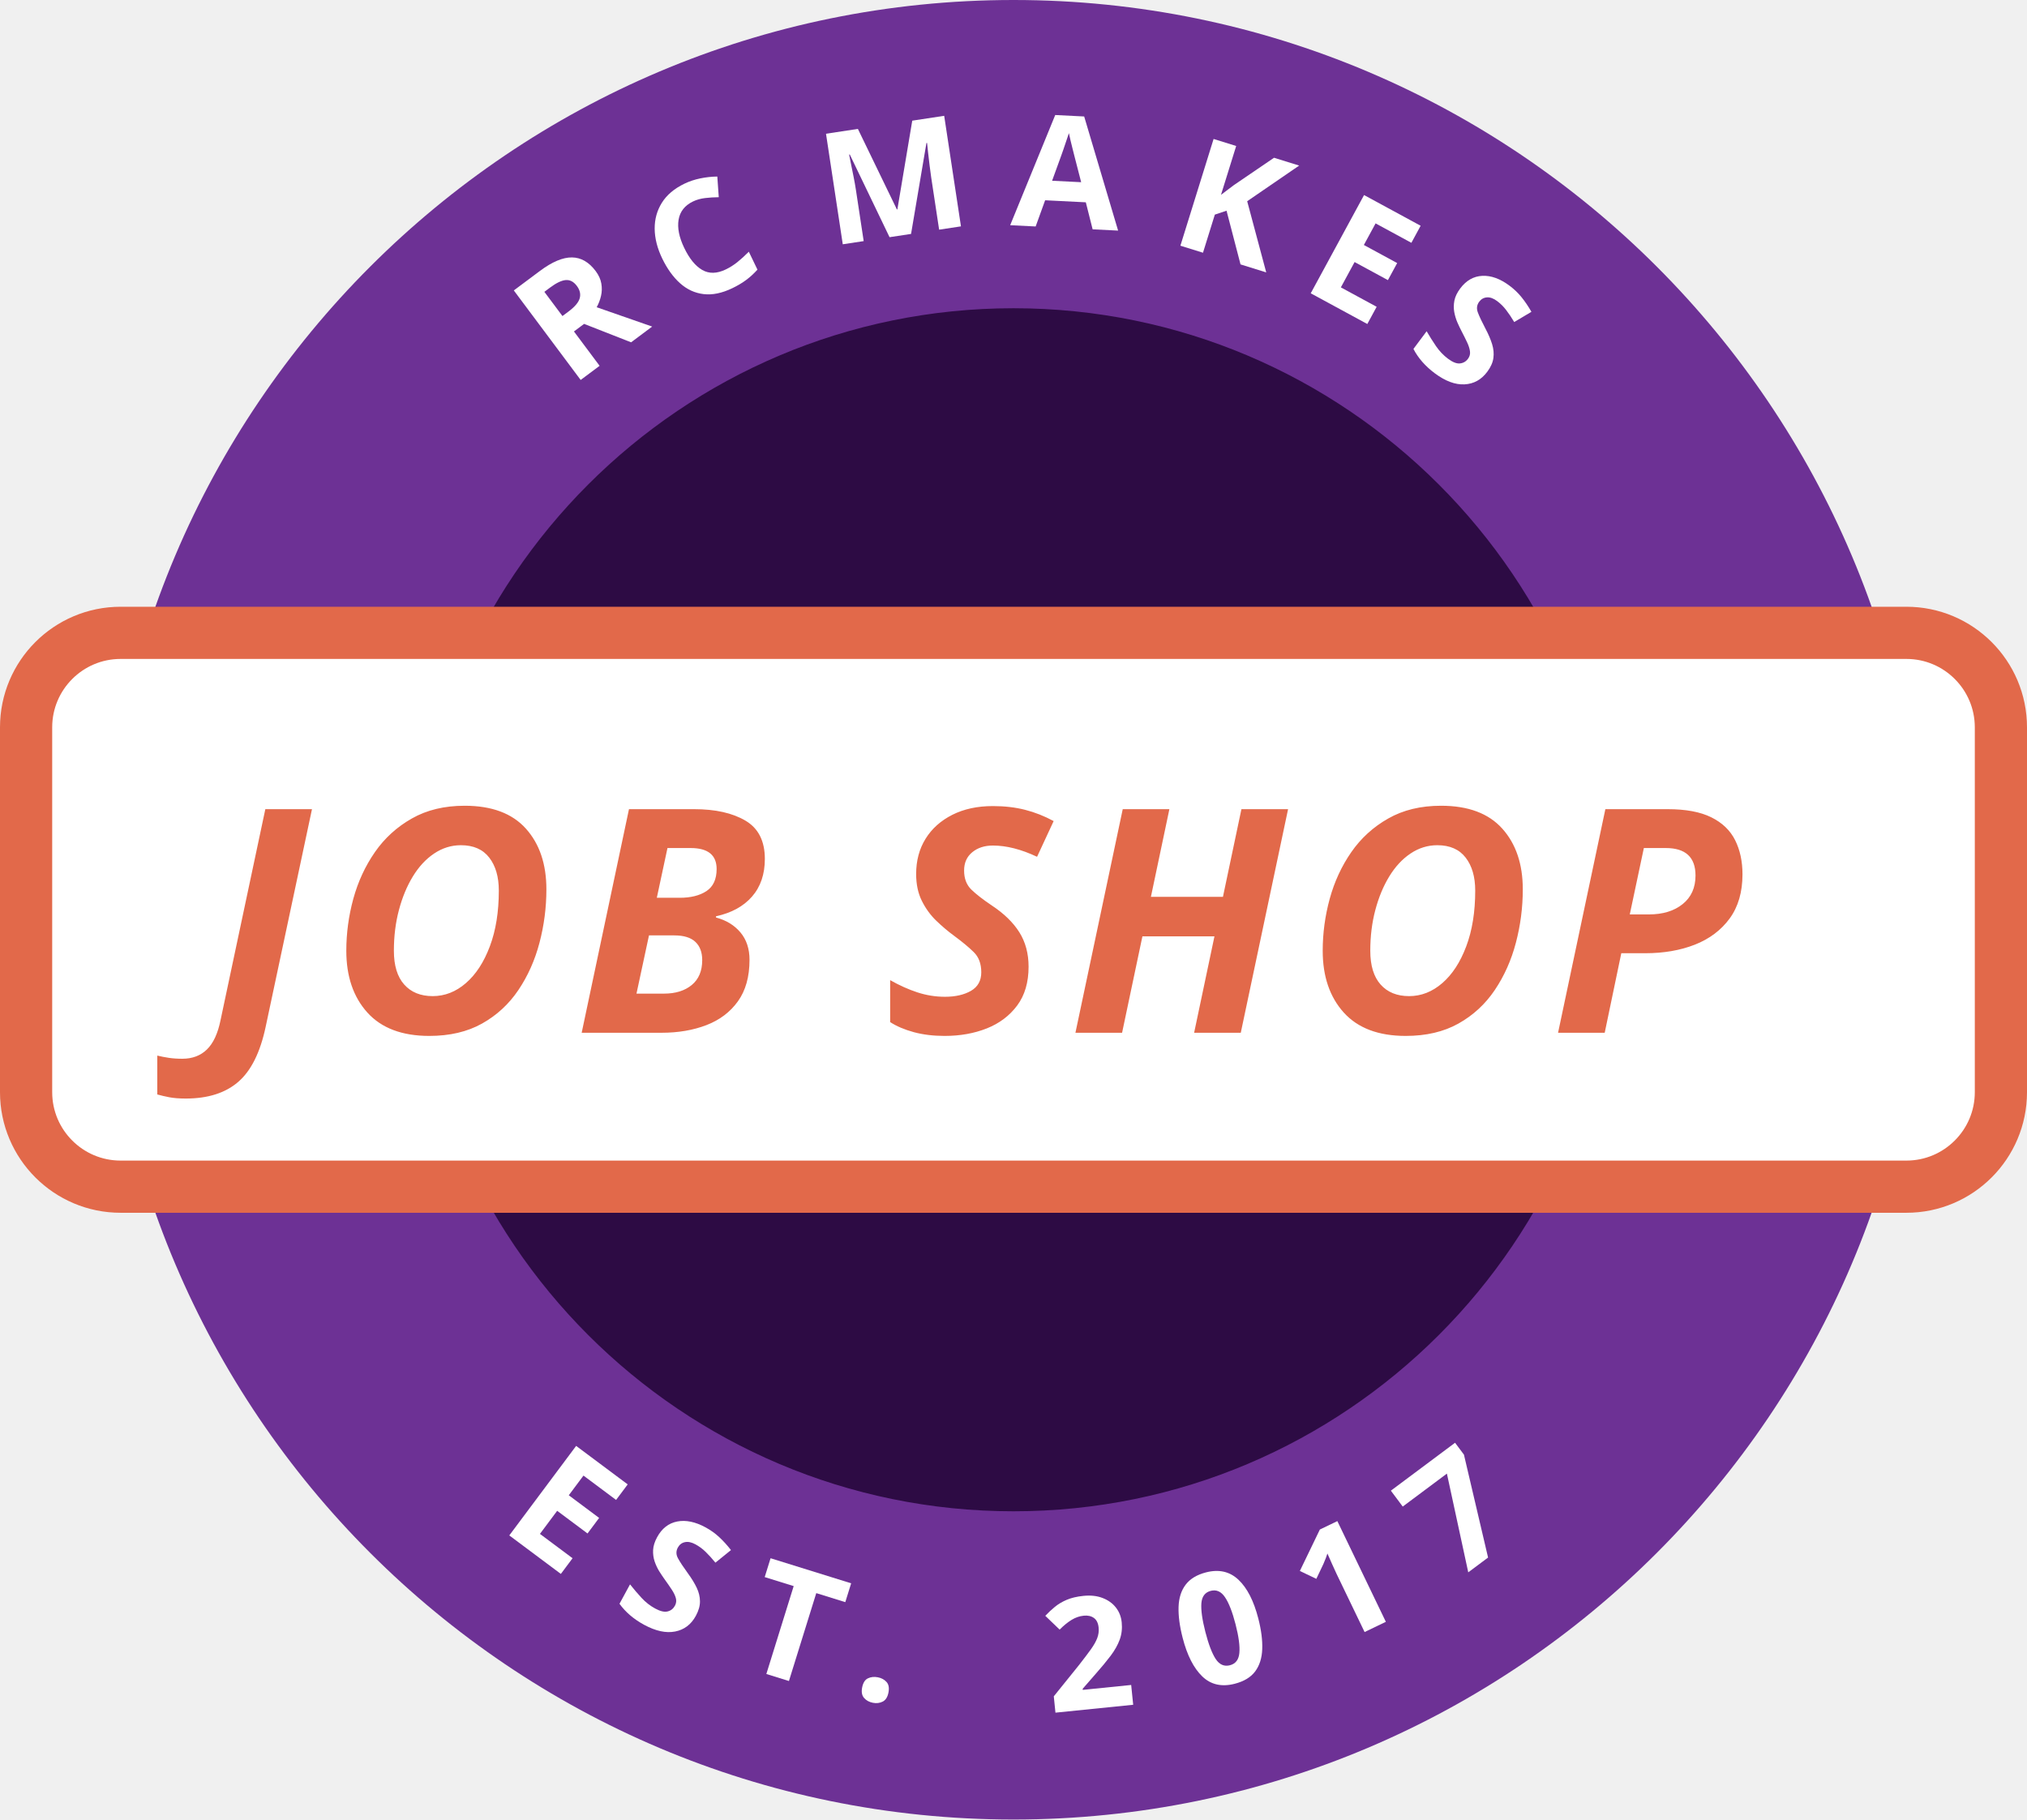
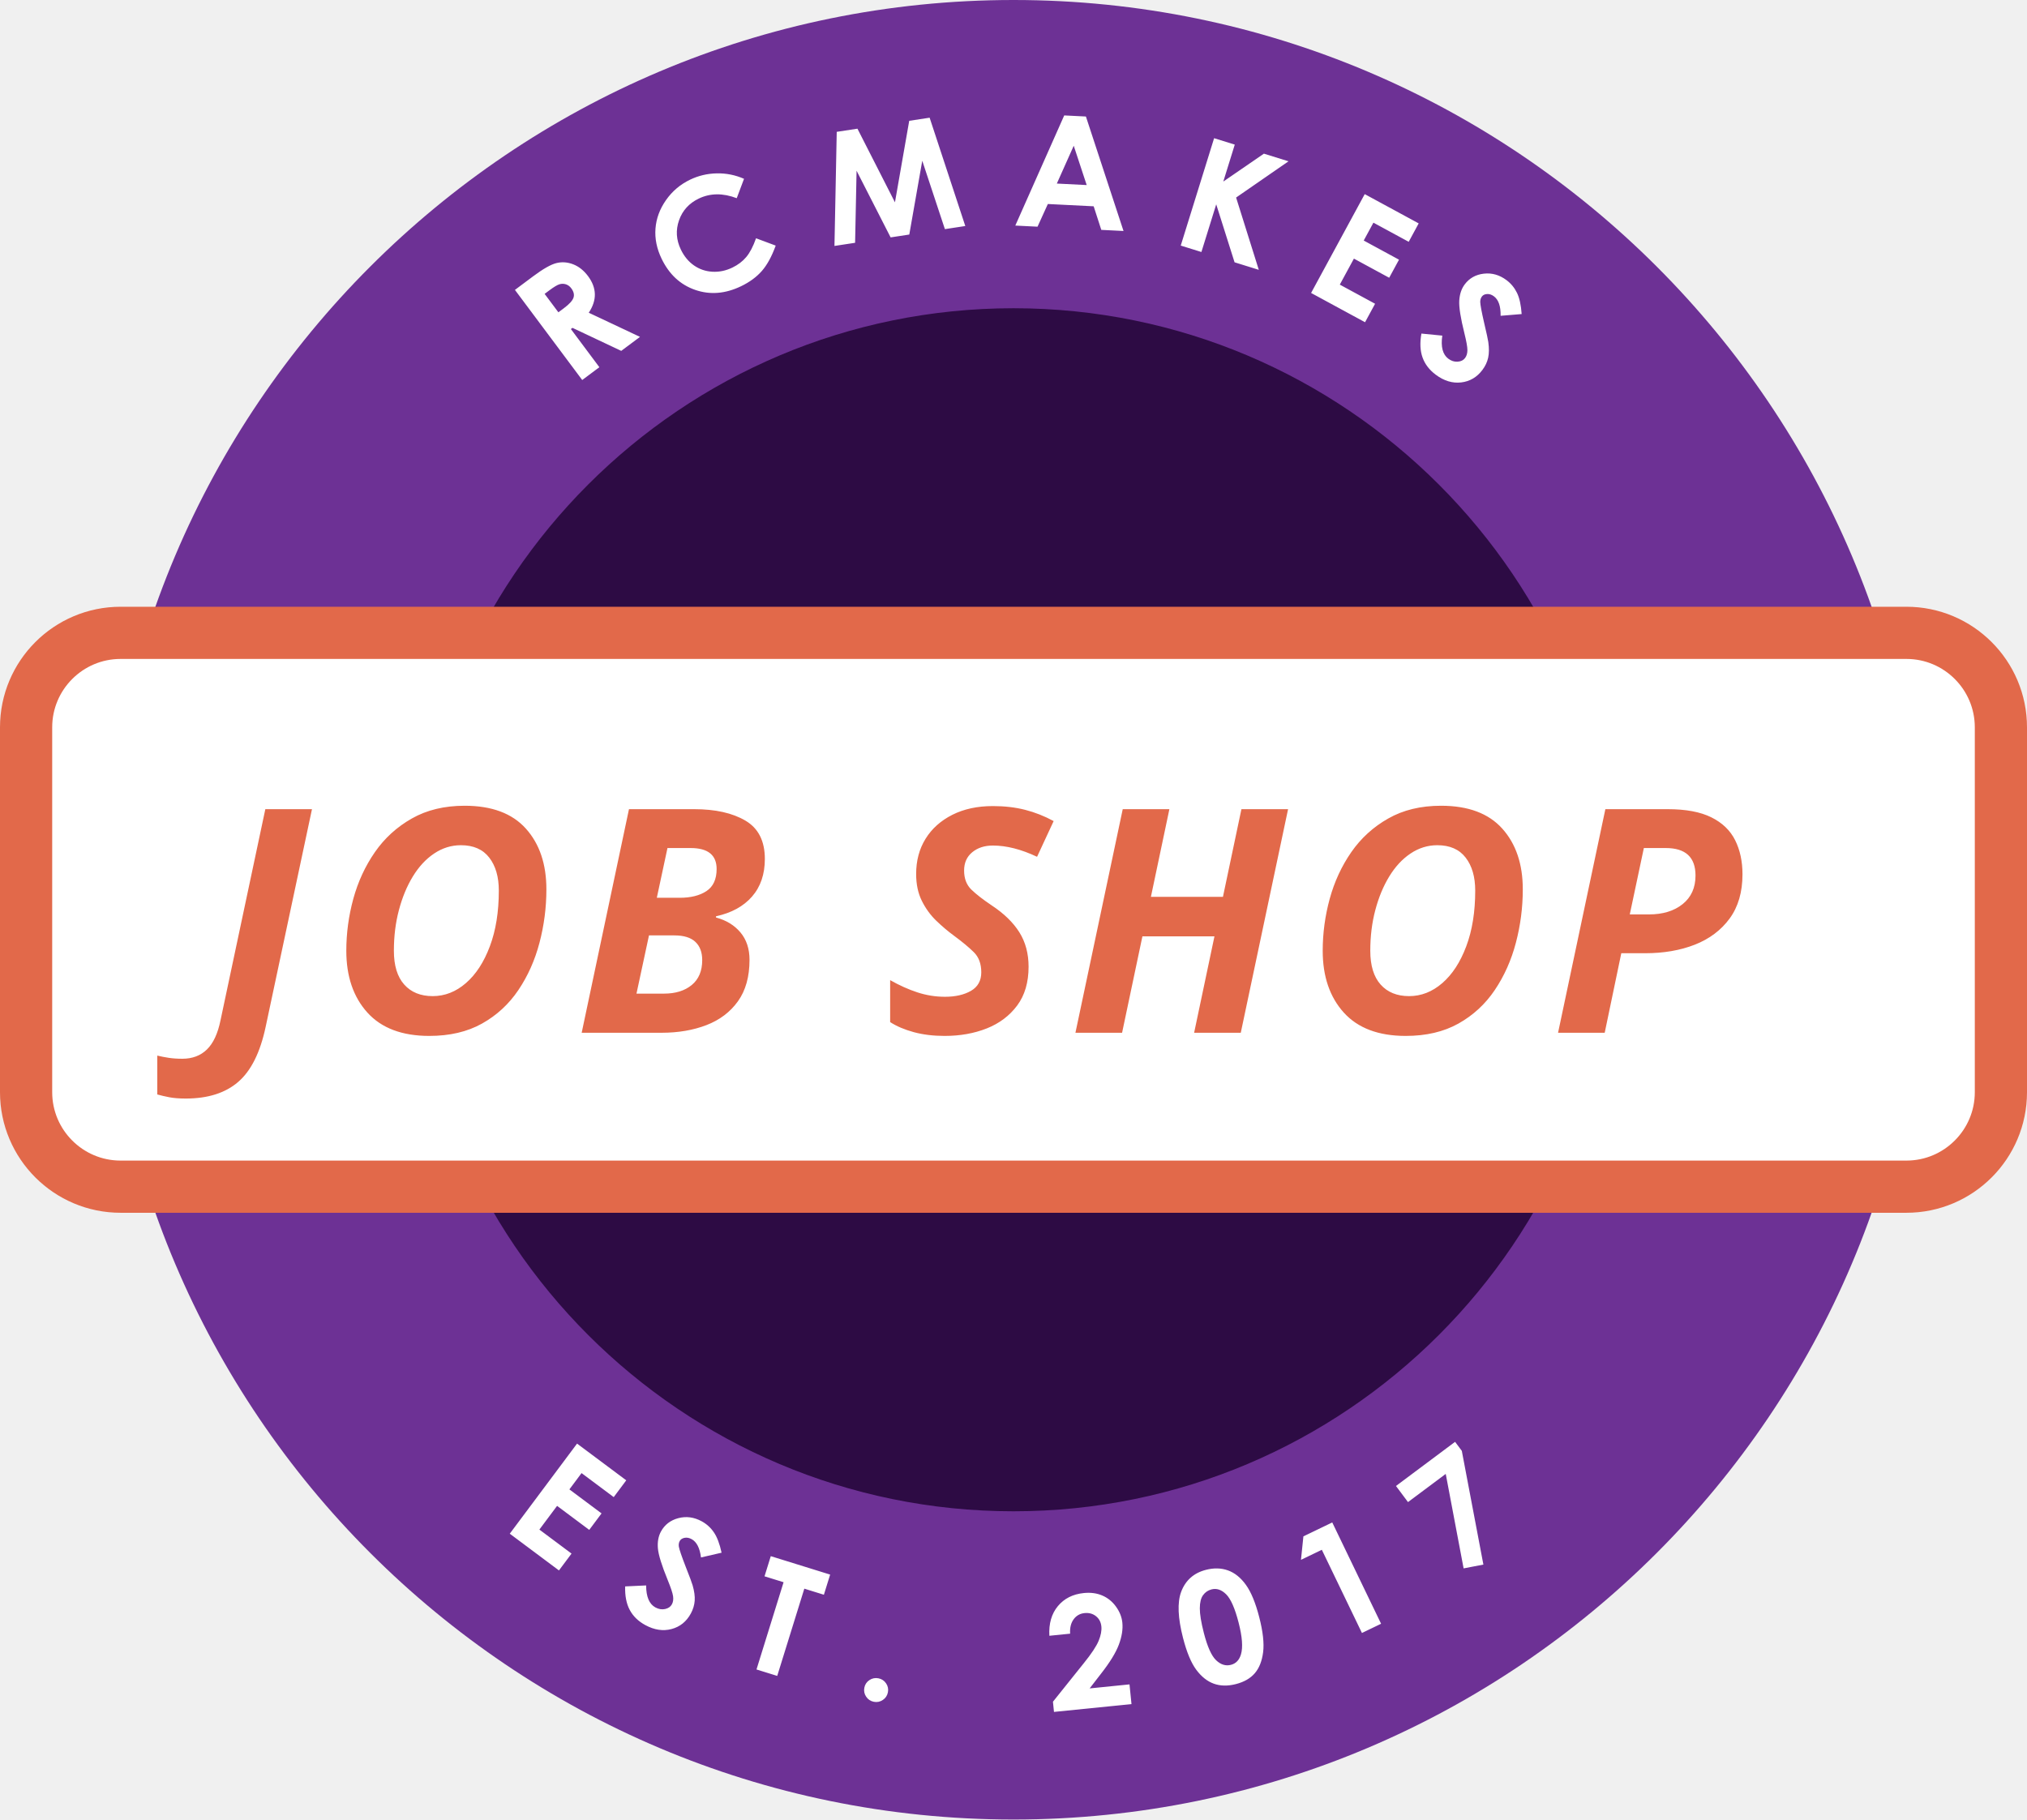
<svg xmlns="http://www.w3.org/2000/svg" style="isolation:isolate" viewBox="2885.916 675.404 582.528 522.974" width="582.528" height="522.974">
  <defs>
-     <clipPath id="_clipPath_lWQT27LZ189kjRBQkhJ99t6jOwuEB1LE">
+     <clipPath id="_clipPath_IoHZjeDhack5mSQo162tBcak1wBbDo0X">
      <rect x="2885.916" y="675.404" width="582.528" height="522.974" />
    </clipPath>
  </defs>
-   <g clip-path="url(#_clipPath_lWQT27LZ189kjRBQkhJ99t6jOwuEB1LE)">
+   <g clip-path="url(#_clipPath_IoHZjeDhack5mSQo162tBcak1wBbDo0X)">
    <g>
      <g transform="matrix(1,0,0,1,2943.18,881.717)">
        <text transform="matrix(1,0,0,1,2.065,90.527)" style="font-family:'Century Gothic';font-weight:700;font-size:90px;font-style:italic;letter-spacing:5;fill:#ffffff;stroke:none;">JOB SHOP</text>
      </g>
      <circle vector-effect="non-scaling-stroke" cx="3177.18" cy="936.89" r="190" fill="none" />
      <circle vector-effect="non-scaling-stroke" cx="3177.18" cy="936.89" r="197.425" fill="rgb(45,11,68)" />
      <path d=" M 2915.693 936.89 C 2915.693 792.572 3032.861 675.404 3177.18 675.404 C 3321.498 675.404 3438.667 792.572 3438.667 936.89 C 3438.667 1081.209 3321.498 1198.377 3177.18 1198.377 C 3032.861 1198.377 2915.693 1081.209 2915.693 936.89 Z  M 3004.287 936.89 C 3004.287 841.468 3081.758 763.998 3177.18 763.998 C 3272.602 763.998 3350.073 841.468 3350.073 936.89 C 3350.073 1032.312 3272.602 1109.783 3177.18 1109.783 C 3081.758 1109.783 3004.287 1032.312 3004.287 936.89 Z " fill-rule="evenodd" fill="rgb(109,49,149)" />
      <circle vector-effect="non-scaling-stroke" cx="3177.18" cy="936.89" r="190" fill="none" />
      <path d="M 2920.578 857.297 L 3433.782 857.297 C 3448.773 857.297 3460.944 869.468 3460.944 884.46 L 3460.944 989.321 C 3460.944 1004.312 3448.773 1016.483 3433.782 1016.483 L 2920.578 1016.483 C 2905.587 1016.483 2893.416 1004.312 2893.416 989.321 L 2893.416 884.46 C 2893.416 869.468 2905.587 857.297 2920.578 857.297 Z" style="stroke:none;fill:#FFFFFF;stroke-miterlimit:10;" />
      <path d="M 2920.578 857.297 L 3433.782 857.297 C 3448.773 857.297 3460.944 869.468 3460.944 884.46 L 3460.944 989.321 C 3460.944 1004.312 3448.773 1016.483 3433.782 1016.483 L 2920.578 1016.483 C 2905.587 1016.483 2893.416 1004.312 2893.416 989.321 L 2893.416 884.46 C 2893.416 869.468 2905.587 857.297 2920.578 857.297 Z" style="fill:none;stroke:#E2694A;stroke-width:15;stroke-linecap:square;stroke-miterlimit:2;" />
-       <g transform="matrix(1,0,0,1,2987.184,746.889)">
-         <text transform="matrix(0.801,-0.598,0.598,0.801,62.364,40.143)" style="font-family:'Century Gothic';font-weight:700;font-size:45px;font-style:normal;letter-spacing:12;fill:#ffffff;stroke:none;">R</text>
-         <text transform="matrix(0.901,-0.434,0.434,0.901,93.628,18.342)" style="font-family:'Century Gothic';font-weight:700;font-size:45px;font-style:normal;letter-spacing:12;fill:#ffffff;stroke:none;">C</text>
-         <text transform="matrix(0.989,-0.15,0.15,0.989,136.928,-0.666)" style="font-family:'Century Gothic';font-weight:700;font-size:45px;font-style:normal;letter-spacing:12;fill:#ffffff;stroke:none;">M</text>
-         <text transform="matrix(0.999,0.05,-0.05,0.999,189.042,-6.758)" style="font-family:'Century Gothic';font-weight:700;font-size:45px;font-style:normal;letter-spacing:12;fill:#ffffff;stroke:none;">A</text>
-         <text transform="matrix(0.955,0.297,-0.297,0.955,234.095,-2.066)" style="font-family:'Century Gothic';font-weight:700;font-size:45px;font-style:normal;letter-spacing:12;fill:#ffffff;stroke:none;">K</text>
-         <text transform="matrix(0.879,0.477,-0.477,0.879,271.859,10.885)" style="font-family:'Century Gothic';font-weight:700;font-size:45px;font-style:normal;letter-spacing:12;fill:#ffffff;stroke:none;">E</text>
-         <text transform="matrix(0.801,0.598,-0.598,0.801,302.392,28.761)" style="font-family:'Century Gothic';font-weight:700;font-size:45px;font-style:normal;letter-spacing:12;fill:#ffffff;stroke:none;">S</text>
-       </g>
-       <g transform="matrix(1,0,0,1,2987.18,746.887)">
-         <text transform="matrix(0.801,0.598,-0.598,0.801,41.857,367.413)" style="font-family:'Century Gothic';font-weight:700;font-size:45px;font-style:normal;letter-spacing:16;fill:#ffffff;stroke:none;">E</text>
-         <text transform="matrix(0.879,0.477,-0.477,0.879,74.249,389.797)" style="font-family:'Century Gothic';font-weight:700;font-size:45px;font-style:normal;letter-spacing:16;fill:#ffffff;stroke:none;">S</text>
-         <text transform="matrix(0.955,0.297,-0.297,0.955,109.78,406.802)" style="font-family:'Century Gothic';font-weight:700;font-size:45px;font-style:normal;letter-spacing:16;fill:#ffffff;stroke:none;">T</text>
-         <text transform="matrix(0.981,0.192,-0.192,0.981,143.385,416.134)" style="font-family:'Century Gothic';font-weight:700;font-size:45px;font-style:normal;letter-spacing:16;fill:#ffffff;stroke:none;">. </text>
-         <text transform="matrix(0.995,-0.101,0.101,0.995,200.268,420.956)" style="font-family:'Century Gothic';font-weight:700;font-size:45px;font-style:normal;letter-spacing:16;fill:#ffffff;stroke:none;">2</text>
-         <text transform="matrix(0.968,-0.249,0.249,0.968,241.039,415.228)" style="font-family:'Century Gothic';font-weight:700;font-size:45px;font-style:normal;letter-spacing:16;fill:#ffffff;stroke:none;">0</text>
-         <text transform="matrix(0.901,-0.434,0.434,0.901,280.271,402.726)" style="font-family:'Century Gothic';font-weight:700;font-size:45px;font-style:normal;letter-spacing:16;fill:#ffffff;stroke:none;">1</text>
-         <text transform="matrix(0.801,-0.598,0.598,0.801,316.685,383.432)" style="font-family:'Century Gothic';font-weight:700;font-size:45px;font-style:normal;letter-spacing:16;fill:#ffffff;stroke:none;">7</text>
-       </g>
+       <path d=" M 3053.237 784.627 L 3033.899 758.728 L 3039.128 754.823 L 3039.128 754.823 Q 3043.424 751.616 3045.818 751.021 L 3045.818 751.021 L 3045.818 751.021 Q 3048.213 750.426 3050.649 751.376 L 3050.649 751.376 L 3050.649 751.376 Q 3053.086 752.326 3054.901 754.756 L 3054.901 754.756 L 3054.901 754.756 Q 3056.807 757.309 3056.865 759.939 L 3056.865 759.939 L 3056.865 759.939 Q 3056.923 762.569 3055.115 765.29 L 3055.115 765.29 L 3069.84 772.23 L 3064.452 776.253 L 3050.435 769.635 L 3049.977 769.977 L 3058.167 780.946 L 3053.237 784.627 L 3053.237 784.627 Z  M 3042.431 759.871 L 3046.388 765.17 L 3047.937 764.014 L 3047.937 764.014 Q 3050.297 762.252 3050.726 760.972 L 3050.726 760.972 L 3050.726 760.972 Q 3051.155 759.692 3050.09 758.266 L 3050.09 758.266 L 3050.09 758.266 Q 3049.459 757.421 3048.552 757.124 L 3048.552 757.124 L 3048.552 757.124 Q 3047.645 756.828 3046.702 757.107 L 3046.702 757.107 L 3046.702 757.107 Q 3045.759 757.386 3043.787 758.859 L 3043.787 758.859 L 3042.431 759.871 L 3042.431 759.871 Z  M 3099.738 726.798 L 3099.738 726.798 L 3097.642 732.369 L 3097.642 732.369 Q 3091.67 730.099 3086.722 732.484 L 3086.722 732.484 L 3086.722 732.484 Q 3082.545 734.496 3081.058 738.725 L 3081.058 738.725 L 3081.058 738.725 Q 3079.571 742.953 3081.583 747.13 L 3081.583 747.13 L 3081.583 747.13 Q 3082.985 750.04 3085.34 751.686 L 3085.34 751.686 L 3085.34 751.686 Q 3087.694 753.332 3090.63 753.503 L 3090.63 753.503 L 3090.63 753.503 Q 3093.566 753.674 3096.396 752.31 L 3096.396 752.31 L 3096.396 752.31 Q 3098.811 751.146 3100.377 749.282 L 3100.377 749.282 L 3100.377 749.282 Q 3101.942 747.418 3103.192 743.889 L 3103.192 743.889 L 3108.842 745.996 L 3108.842 745.996 Q 3107.132 750.698 3104.848 753.299 L 3104.848 753.299 L 3104.848 753.299 Q 3102.564 755.899 3098.883 757.673 L 3098.883 757.673 L 3098.883 757.673 Q 3092.093 760.944 3085.693 758.723 L 3085.693 758.723 L 3085.693 758.723 Q 3079.294 756.501 3076.051 749.771 L 3076.051 749.771 L 3076.051 749.771 Q 3073.953 745.416 3074.292 741.082 L 3074.292 741.082 L 3074.292 741.082 Q 3074.63 736.749 3077.31 732.921 L 3077.31 732.921 L 3077.31 732.921 Q 3079.99 729.093 3084.226 727.052 L 3084.226 727.052 L 3084.226 727.052 Q 3087.829 725.316 3091.899 725.233 L 3091.899 725.233 L 3091.899 725.233 Q 3095.969 725.15 3099.738 726.798 Z  M 3125.727 746.092 L 3126.38 713.298 L 3132.332 712.392 L 3143.111 733.555 L 3147.212 710.127 L 3153.077 709.235 L 3163.328 740.368 L 3157.463 741.261 L 3150.959 721.603 L 3147.232 742.818 L 3141.867 743.635 L 3132.083 724.477 L 3131.657 745.189 L 3125.727 746.092 L 3125.727 746.092 Z  M 3177.7 740.239 L 3191.758 708.58 L 3197.99 708.892 L 3208.797 741.794 L 3202.411 741.475 L 3200.22 734.699 L 3187.052 734.041 L 3184.087 740.559 L 3177.7 740.239 L 3177.7 740.239 Z  M 3198.215 728.593 L 3194.49 717.297 L 3189.634 728.164 L 3198.215 728.593 L 3198.215 728.593 Z  M 3225.244 745.99 L 3234.833 715.124 L 3240.771 716.968 L 3237.473 727.586 L 3249.144 719.569 L 3256.215 721.766 L 3241.153 732.181 L 3247.675 752.959 L 3240.709 750.795 L 3235.439 734.133 L 3231.182 747.835 L 3225.244 745.99 L 3225.244 745.99 Z  M 3262.703 759.608 L 3278.117 731.199 L 3293.626 739.613 L 3290.754 744.905 L 3280.615 739.404 L 3277.828 744.541 L 3287.967 750.042 L 3285.148 755.237 L 3275.009 749.736 L 3270.954 757.21 L 3281.093 762.711 L 3278.211 768.023 L 3262.703 759.608 L 3262.703 759.608 Z  M 3323.217 765.672 L 3323.217 765.672 L 3317.167 766.173 L 3317.167 766.173 Q 3317.246 762.064 3315.256 760.578 L 3315.256 760.578 L 3315.256 760.578 Q 3314.288 759.855 3313.284 759.914 L 3313.284 759.914 L 3313.284 759.914 Q 3312.28 759.974 3311.793 760.625 L 3311.793 760.625 L 3311.793 760.625 Q 3311.307 761.276 3311.313 762.186 L 3311.313 762.186 L 3311.313 762.186 Q 3311.334 763.408 3312.438 768.209 L 3312.438 768.209 L 3312.438 768.209 Q 3313.494 772.671 3313.632 773.734 L 3313.632 773.734 L 3313.632 773.734 Q 3313.998 776.366 3313.591 778.215 L 3313.591 778.215 L 3313.591 778.215 Q 3313.184 780.063 3311.962 781.701 L 3311.962 781.701 L 3311.962 781.701 Q 3309.582 784.888 3305.83 785.322 L 3305.83 785.322 L 3305.83 785.322 Q 3302.078 785.756 3298.539 783.114 L 3298.539 783.114 L 3298.539 783.114 Q 3295.775 781.05 3294.736 778.163 L 3294.736 778.163 L 3294.736 778.163 Q 3293.697 775.276 3294.405 771.279 L 3294.405 771.279 L 3300.409 771.869 L 3300.409 771.869 Q 3299.712 776.695 3302.142 778.51 L 3302.142 778.51 L 3302.142 778.51 Q 3303.409 779.456 3304.824 779.361 L 3304.824 779.361 L 3304.824 779.361 Q 3306.239 779.265 3306.962 778.297 L 3306.962 778.297 L 3306.962 778.297 Q 3307.619 777.417 3307.625 776.05 L 3307.625 776.05 L 3307.625 776.05 Q 3307.631 774.683 3306.767 771.213 L 3306.767 771.213 L 3306.767 771.213 Q 3305.118 764.608 3305.285 761.812 L 3305.285 761.812 L 3305.285 761.812 Q 3305.453 759.017 3306.847 757.151 L 3306.847 757.151 L 3306.847 757.151 Q 3308.858 754.457 3312.348 754.061 L 3312.348 754.061 L 3312.348 754.061 Q 3315.839 753.664 3318.85 755.912 L 3318.85 755.912 L 3318.85 755.912 Q 3320.786 757.358 3321.868 759.564 L 3321.868 759.564 L 3321.868 759.564 Q 3322.949 761.77 3323.217 765.672 Z " fill-rule="evenodd" fill="rgb(255,255,255)" />
+       <path d=" M 3193.455 1144.96 L 3193.455 1144.96 L 3187.487 1145.562 L 3187.487 1145.562 Q 3187.202 1140.335 3189.929 1137.045 L 3189.929 1137.045 L 3189.929 1137.045 Q 3192.655 1133.756 3197.399 1133.277 L 3197.399 1133.277 L 3197.399 1133.277 Q 3200.329 1132.981 3202.694 1133.99 L 3202.694 1133.99 L 3202.694 1133.99 Q 3205.06 1134.999 3206.639 1137.192 L 3206.639 1137.192 L 3206.639 1137.192 Q 3208.219 1139.384 3208.461 1141.789 L 3208.461 1141.789 L 3208.461 1141.789 Q 3208.751 1144.653 3207.455 1148.118 L 3207.455 1148.118 L 3207.455 1148.118 Q 3206.16 1151.584 3202.285 1156.524 L 3202.285 1156.524 L 3199.062 1160.692 L 3210.518 1159.536 L 3211.089 1165.198 L 3188.812 1167.447 L 3188.517 1164.517 L 3197.44 1153.37 L 3197.44 1153.37 Q 3200.678 1149.355 3201.646 1147.015 L 3201.646 1147.015 L 3201.646 1147.015 Q 3202.613 1144.676 3202.432 1142.883 L 3202.432 1142.883 L 3202.432 1142.883 Q 3202.245 1141.025 3200.887 1139.937 L 3200.887 1139.937 L 3200.887 1139.937 Q 3199.53 1138.848 3197.584 1139.044 L 3197.584 1139.044 L 3197.584 1139.044 Q 3195.616 1139.243 3194.453 1140.84 L 3194.453 1140.84 L 3194.453 1140.84 Q 3193.289 1142.437 3193.455 1144.96 Z  M 3232.485 1126.611 L 3232.485 1126.611 L 3232.485 1126.611 Q 3235.912 1125.73 3238.823 1126.775 L 3238.823 1126.775 L 3238.823 1126.775 Q 3241.734 1127.819 3243.974 1130.93 L 3243.974 1130.93 L 3243.974 1130.93 Q 3246.214 1134.041 3247.799 1140.213 L 3247.799 1140.213 L 3247.799 1140.213 Q 3249.401 1146.448 3248.92 1150.27 L 3248.92 1150.27 L 3248.92 1150.27 Q 3248.438 1154.092 3246.537 1156.316 L 3246.537 1156.316 L 3246.537 1156.316 Q 3244.635 1158.54 3241.103 1159.447 L 3241.103 1159.447 L 3241.103 1159.447 Q 3237.57 1160.355 3234.744 1159.334 L 3234.744 1159.334 L 3234.744 1159.334 Q 3231.918 1158.313 3229.698 1155.322 L 3229.698 1155.322 L 3229.698 1155.322 Q 3227.477 1152.33 3225.892 1146.159 L 3225.892 1146.159 L 3225.892 1146.159 Q 3223.678 1137.539 3225.343 1132.983 L 3225.343 1132.983 L 3225.343 1132.983 Q 3227.208 1127.967 3232.485 1126.611 Z  M 3234.089 1132.233 L 3234.089 1132.233 L 3234.089 1132.233 Q 3232.578 1132.622 3231.656 1133.891 L 3231.656 1133.891 L 3231.656 1133.891 Q 3230.734 1135.16 3230.724 1137.68 L 3230.724 1137.68 L 3230.724 1137.68 Q 3230.714 1140.201 3231.884 1144.755 L 3231.884 1144.755 L 3231.884 1144.755 Q 3233.409 1150.693 3235.406 1152.596 L 3235.406 1152.596 L 3235.406 1152.596 Q 3237.404 1154.499 3239.66 1153.919 L 3239.66 1153.919 L 3239.66 1153.919 Q 3241.831 1153.362 3242.555 1150.884 L 3242.555 1150.884 L 3242.555 1150.884 Q 3243.442 1147.889 3241.878 1141.802 L 3241.878 1141.802 L 3241.878 1141.802 Q 3240.293 1135.63 3238.297 1133.648 L 3238.297 1133.648 L 3238.297 1133.648 Q 3236.302 1131.665 3234.089 1132.233 Z  M 3259.794 1123.74 L 3260.492 1116.989 L 3268.785 1112.991 L 3282.819 1142.108 L 3277.316 1144.76 L 3265.792 1120.849 L 3259.794 1123.74 L 3259.794 1123.74 Z  M 3290.552 1107.139 L 3287.095 1102.509 L 3304.084 1089.822 L 3306.017 1092.41 L 3312.219 1125.101 L 3306.535 1126.192 L 3301.398 1099.041 L 3290.552 1107.139 L 3290.552 1107.139 Z  M 3032.415 1116.225 L 3051.753 1090.327 L 3065.891 1100.884 L 3062.289 1105.708 L 3053.046 1098.806 L 3049.549 1103.489 L 3058.792 1110.391 L 3055.255 1115.127 L 3046.012 1108.225 L 3040.924 1115.039 L 3050.167 1121.941 L 3046.552 1126.782 L 3032.415 1116.225 L 3032.415 1116.225 Z  M 3093.286 1121.685 L 3093.286 1121.685 L 3087.37 1123.05 L 3087.37 1123.05 Q 3086.859 1118.972 3084.676 1117.788 L 3084.676 1117.788 L 3084.676 1117.788 Q 3083.614 1117.211 3082.629 1117.414 L 3082.629 1117.414 L 3082.629 1117.414 Q 3081.644 1117.617 3081.256 1118.332 L 3081.256 1118.332 L 3081.256 1118.332 Q 3080.868 1119.046 3081.005 1119.946 L 3081.005 1119.946 L 3081.005 1119.946 Q 3081.201 1121.152 3082.983 1125.744 L 3082.983 1125.744 L 3082.983 1125.744 Q 3084.669 1130.009 3084.959 1131.041 L 3084.959 1131.041 L 3084.959 1131.041 Q 3085.699 1133.593 3085.562 1135.481 L 3085.562 1135.481 L 3085.562 1135.481 Q 3085.424 1137.369 3084.45 1139.165 L 3084.45 1139.165 L 3084.45 1139.165 Q 3082.553 1142.66 3078.902 1143.629 L 3078.902 1143.629 L 3078.902 1143.629 Q 3075.251 1144.598 3071.37 1142.491 L 3071.37 1142.491 L 3071.37 1142.491 Q 3068.338 1140.846 3066.895 1138.138 L 3066.895 1138.138 L 3066.895 1138.138 Q 3065.452 1135.43 3065.578 1131.373 L 3065.578 1131.373 L 3071.605 1131.094 L 3071.605 1131.094 Q 3071.608 1135.971 3074.273 1137.417 L 3074.273 1137.417 L 3074.273 1137.417 Q 3075.664 1138.172 3077.05 1137.874 L 3077.05 1137.874 L 3077.05 1137.874 Q 3078.437 1137.577 3079.013 1136.514 L 3079.013 1136.514 L 3079.013 1136.514 Q 3079.537 1135.549 3079.347 1134.195 L 3079.347 1134.195 L 3079.347 1134.195 Q 3079.156 1132.842 3077.802 1129.532 L 3077.802 1129.532 L 3077.802 1129.532 Q 3075.222 1123.232 3074.986 1120.442 L 3074.986 1120.442 L 3074.986 1120.442 Q 3074.751 1117.651 3075.861 1115.604 L 3075.861 1115.604 L 3075.861 1115.604 Q 3077.465 1112.649 3080.863 1111.756 L 3080.863 1111.756 L 3080.863 1111.756 Q 3084.26 1110.862 3087.562 1112.654 L 3087.562 1112.654 L 3087.562 1112.654 Q 3089.687 1113.807 3091.074 1115.835 L 3091.074 1115.835 L 3091.074 1115.835 Q 3092.461 1117.863 3093.286 1121.685 Z  M 3105.629 1128.472 L 3107.427 1122.68 L 3124.487 1127.977 L 3122.689 1133.769 L 3117.065 1132.023 L 3109.279 1157.099 L 3103.32 1155.249 L 3111.106 1130.172 L 3105.629 1128.472 L 3105.629 1128.472 Z  M 3138.36 1157.788 L 3138.36 1157.788 L 3138.36 1157.788 Q 3139.761 1158.063 3140.561 1159.238 L 3140.561 1159.238 L 3140.561 1159.238 Q 3141.36 1160.414 3141.086 1161.815 L 3141.086 1161.815 L 3141.086 1161.815 Q 3140.811 1163.217 3139.625 1164.014 L 3139.625 1164.014 L 3139.625 1164.014 Q 3138.439 1164.812 3137.037 1164.537 L 3137.037 1164.537 L 3137.037 1164.537 Q 3135.636 1164.263 3134.838 1163.076 L 3134.838 1163.076 L 3134.838 1163.076 Q 3134.041 1161.89 3134.315 1160.489 L 3134.315 1160.489 L 3134.315 1160.489 Q 3134.59 1159.087 3135.774 1158.3 L 3135.774 1158.3 L 3135.774 1158.3 Q 3136.958 1157.514 3138.36 1157.788 Z " fill-rule="evenodd" fill="rgb(255,255,255)" />
      <g transform="matrix(1,0,0,1,2943.18,881.717)">
        <text transform="matrix(1,0,0,1,2.065,90.527)" style="font-family:'Century Gothic';font-weight:700;font-size:90px;font-style:italic;letter-spacing:5;fill:#e2694a;stroke:none;">JOB SHOP</text>
      </g>
    </g>
  </g>
</svg>
